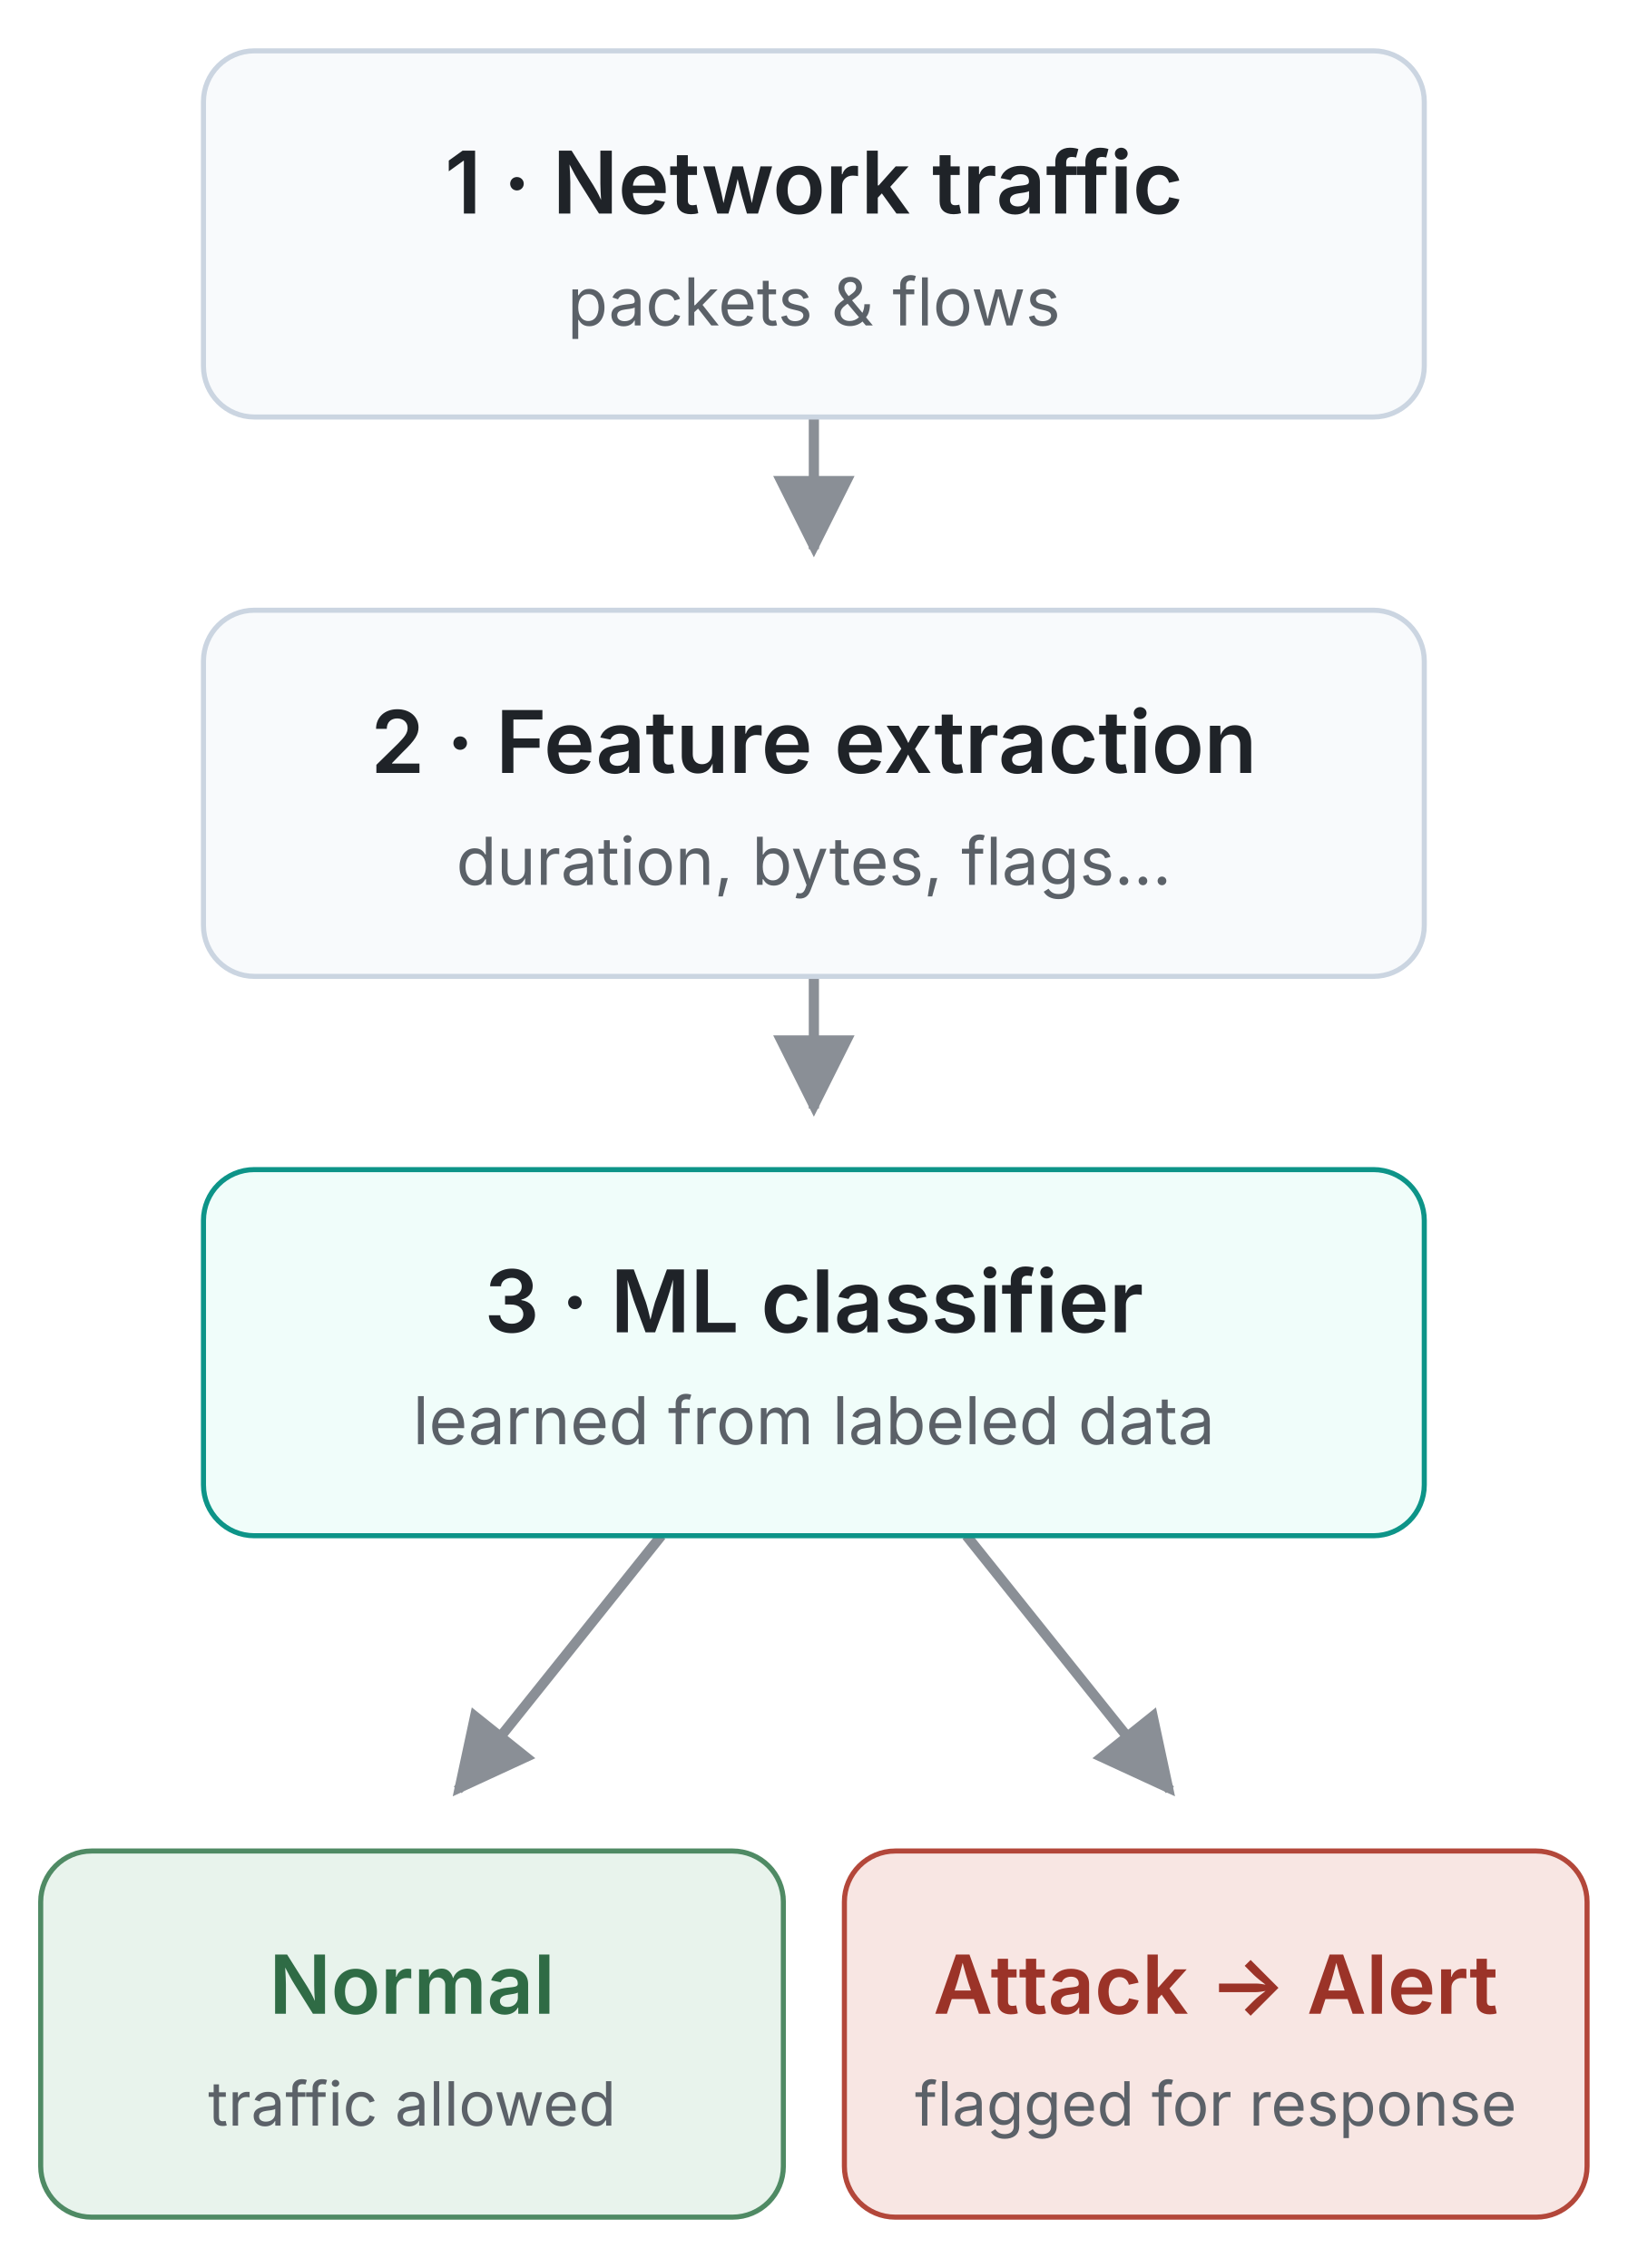
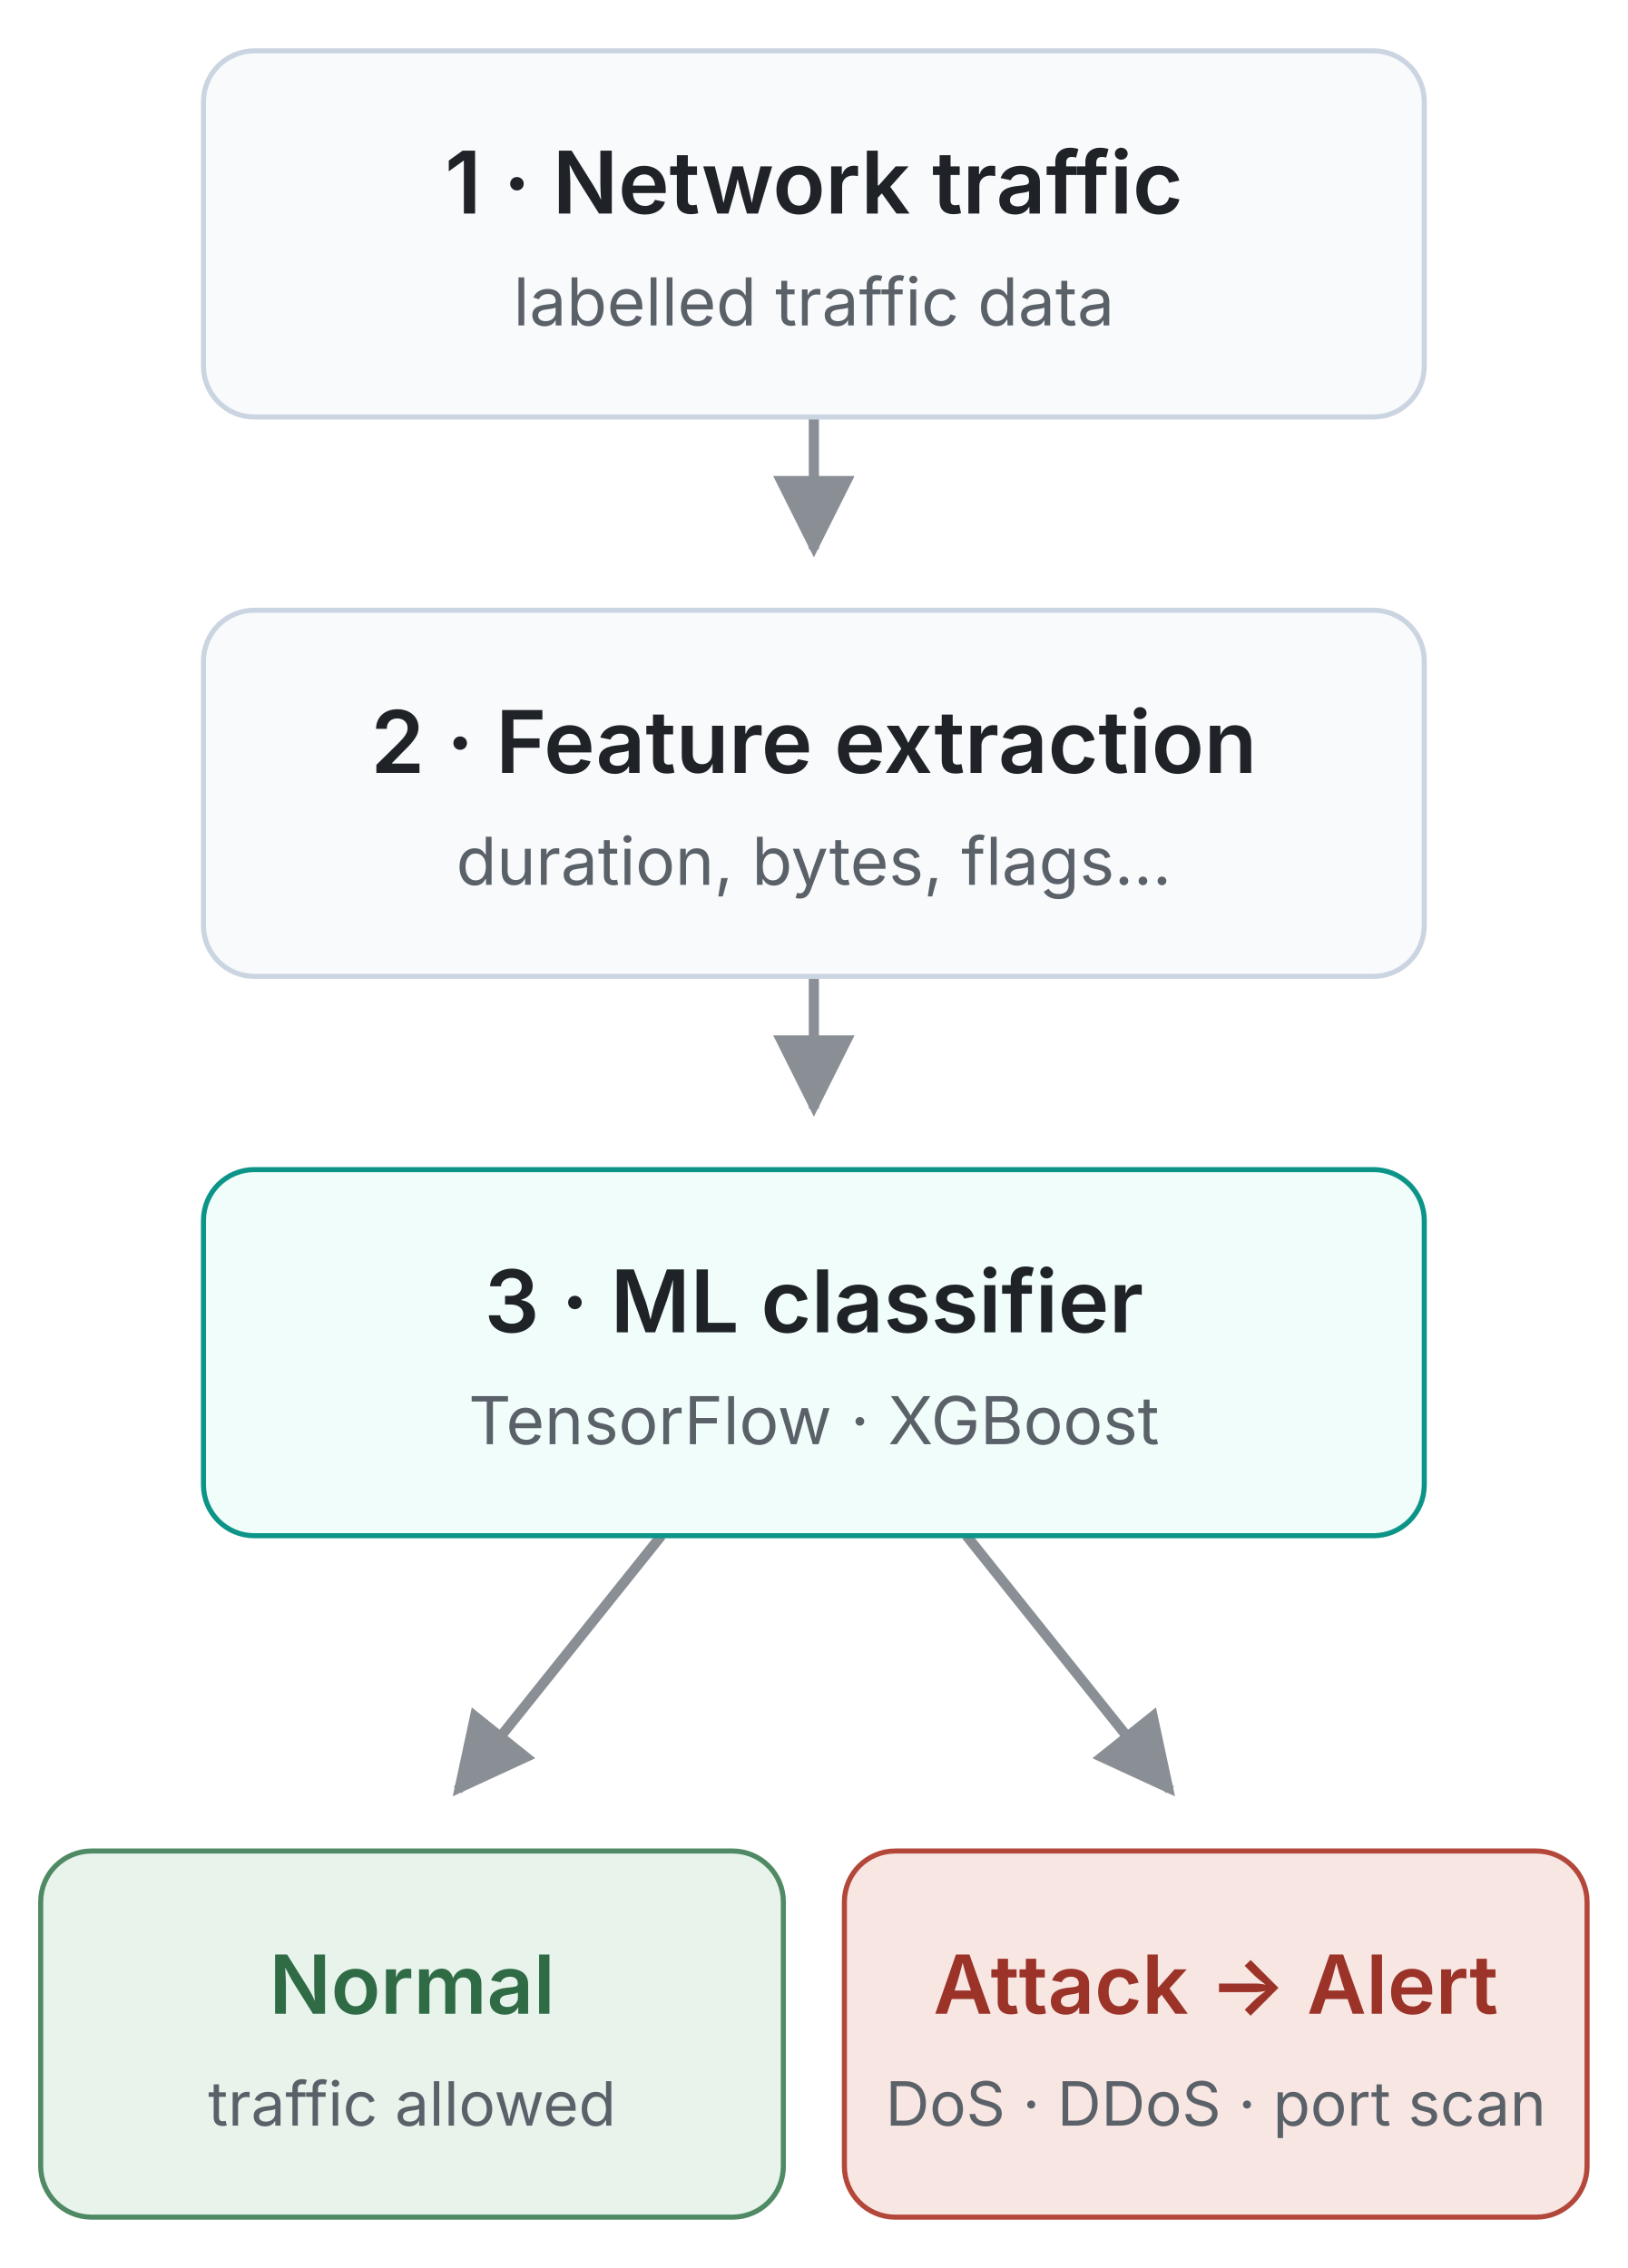
<svg xmlns="http://www.w3.org/2000/svg" viewBox="0 0 320 446" font-family="Inter, system-ui, sans-serif">
  <defs>
    <marker id="a" viewBox="0 0 10 10" refX="9" refY="5" markerWidth="8" markerHeight="8" orient="auto">
      <path d="M0 0 L10 5 L0 10z" fill="#8a8f96" />
    </marker>
  </defs>
  <g stroke="#8a8f96" stroke-width="2" marker-end="url(#a)">
    <line x1="160" y1="82" x2="160" y2="108" />
    <line x1="160" y1="192" x2="160" y2="218" />
    <line x1="130" y1="302" x2="90" y2="352" />
    <line x1="190" y1="302" x2="230" y2="352" />
  </g>
  <rect x="40" y="10" width="240" height="72" rx="10" fill="#f8fafc" stroke="#cbd5e1" />
  <text x="160" y="42" text-anchor="middle" font-size="17" font-weight="600" fill="#1f2328">1 · Network traffic</text>
-   <text x="160" y="64" text-anchor="middle" font-size="13" fill="#5b6168">packets &amp; flows</text>
+   <text x="160" y="64" text-anchor="middle" font-size="13" fill="#5b6168">labelled traffic data</text>
  <rect x="40" y="120" width="240" height="72" rx="10" fill="#f8fafc" stroke="#cbd5e1" />
  <text x="160" y="152" text-anchor="middle" font-size="17" font-weight="600" fill="#1f2328">2 · Feature extraction</text>
  <text x="160" y="174" text-anchor="middle" font-size="13" fill="#5b6168">duration, bytes, flags…</text>
  <rect x="40" y="230" width="240" height="72" rx="10" fill="#f0fdfa" stroke="#0d9488" />
  <text x="160" y="262" text-anchor="middle" font-size="17" font-weight="600" fill="#1f2328">3 · ML classifier</text>
-   <text x="160" y="284" text-anchor="middle" font-size="13" fill="#5b6168">learned from labeled data</text>
+   <text x="160" y="284" text-anchor="middle" font-size="13" fill="#5b6168">TensorFlow · XGBoost</text>
  <rect x="8" y="364" width="146" height="72" rx="10" fill="#e8f3ec" stroke="#4f8a64" />
  <text x="81" y="396" text-anchor="middle" font-size="16" font-weight="600" fill="#2f6b45">Normal</text>
  <text x="81" y="418" text-anchor="middle" font-size="12" fill="#5b6168">traffic allowed</text>
  <rect x="166" y="364" width="146" height="72" rx="10" fill="#f8e6e3" stroke="#b3473a" />
  <text x="239" y="396" text-anchor="middle" font-size="16" font-weight="600" fill="#9b3328">Attack → Alert</text>
-   <text x="239" y="418" text-anchor="middle" font-size="12" fill="#5b6168">flagged for response</text>
+   <text x="239" y="418" text-anchor="middle" font-size="12" fill="#5b6168">DoS · DDoS · port scan</text>
</svg>
